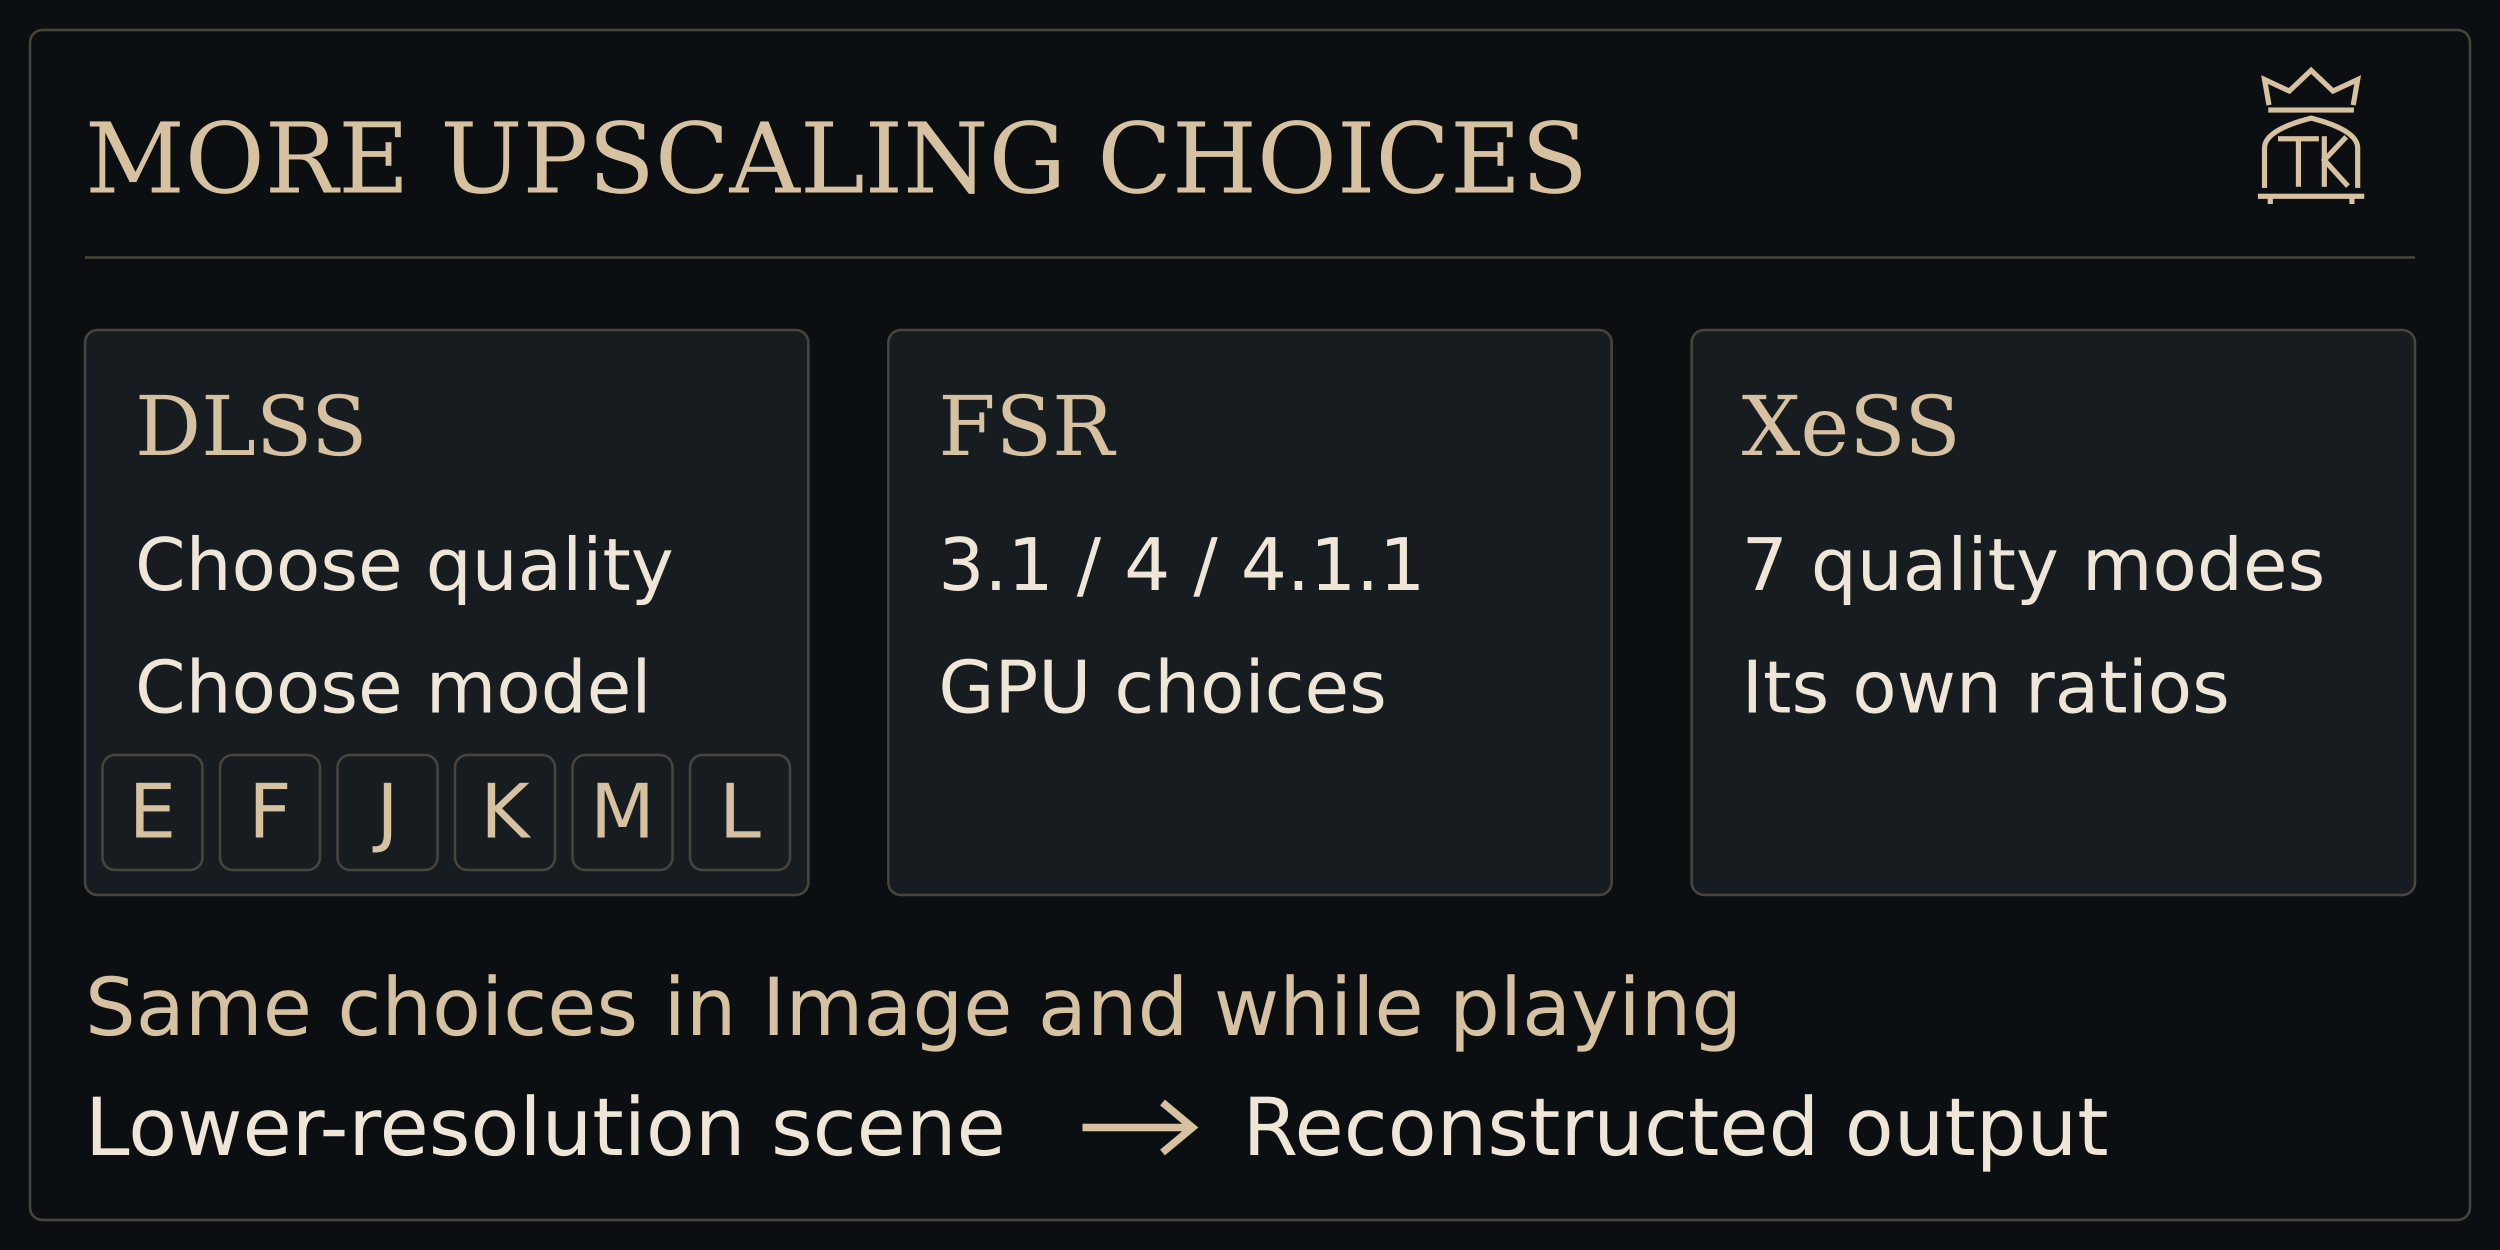
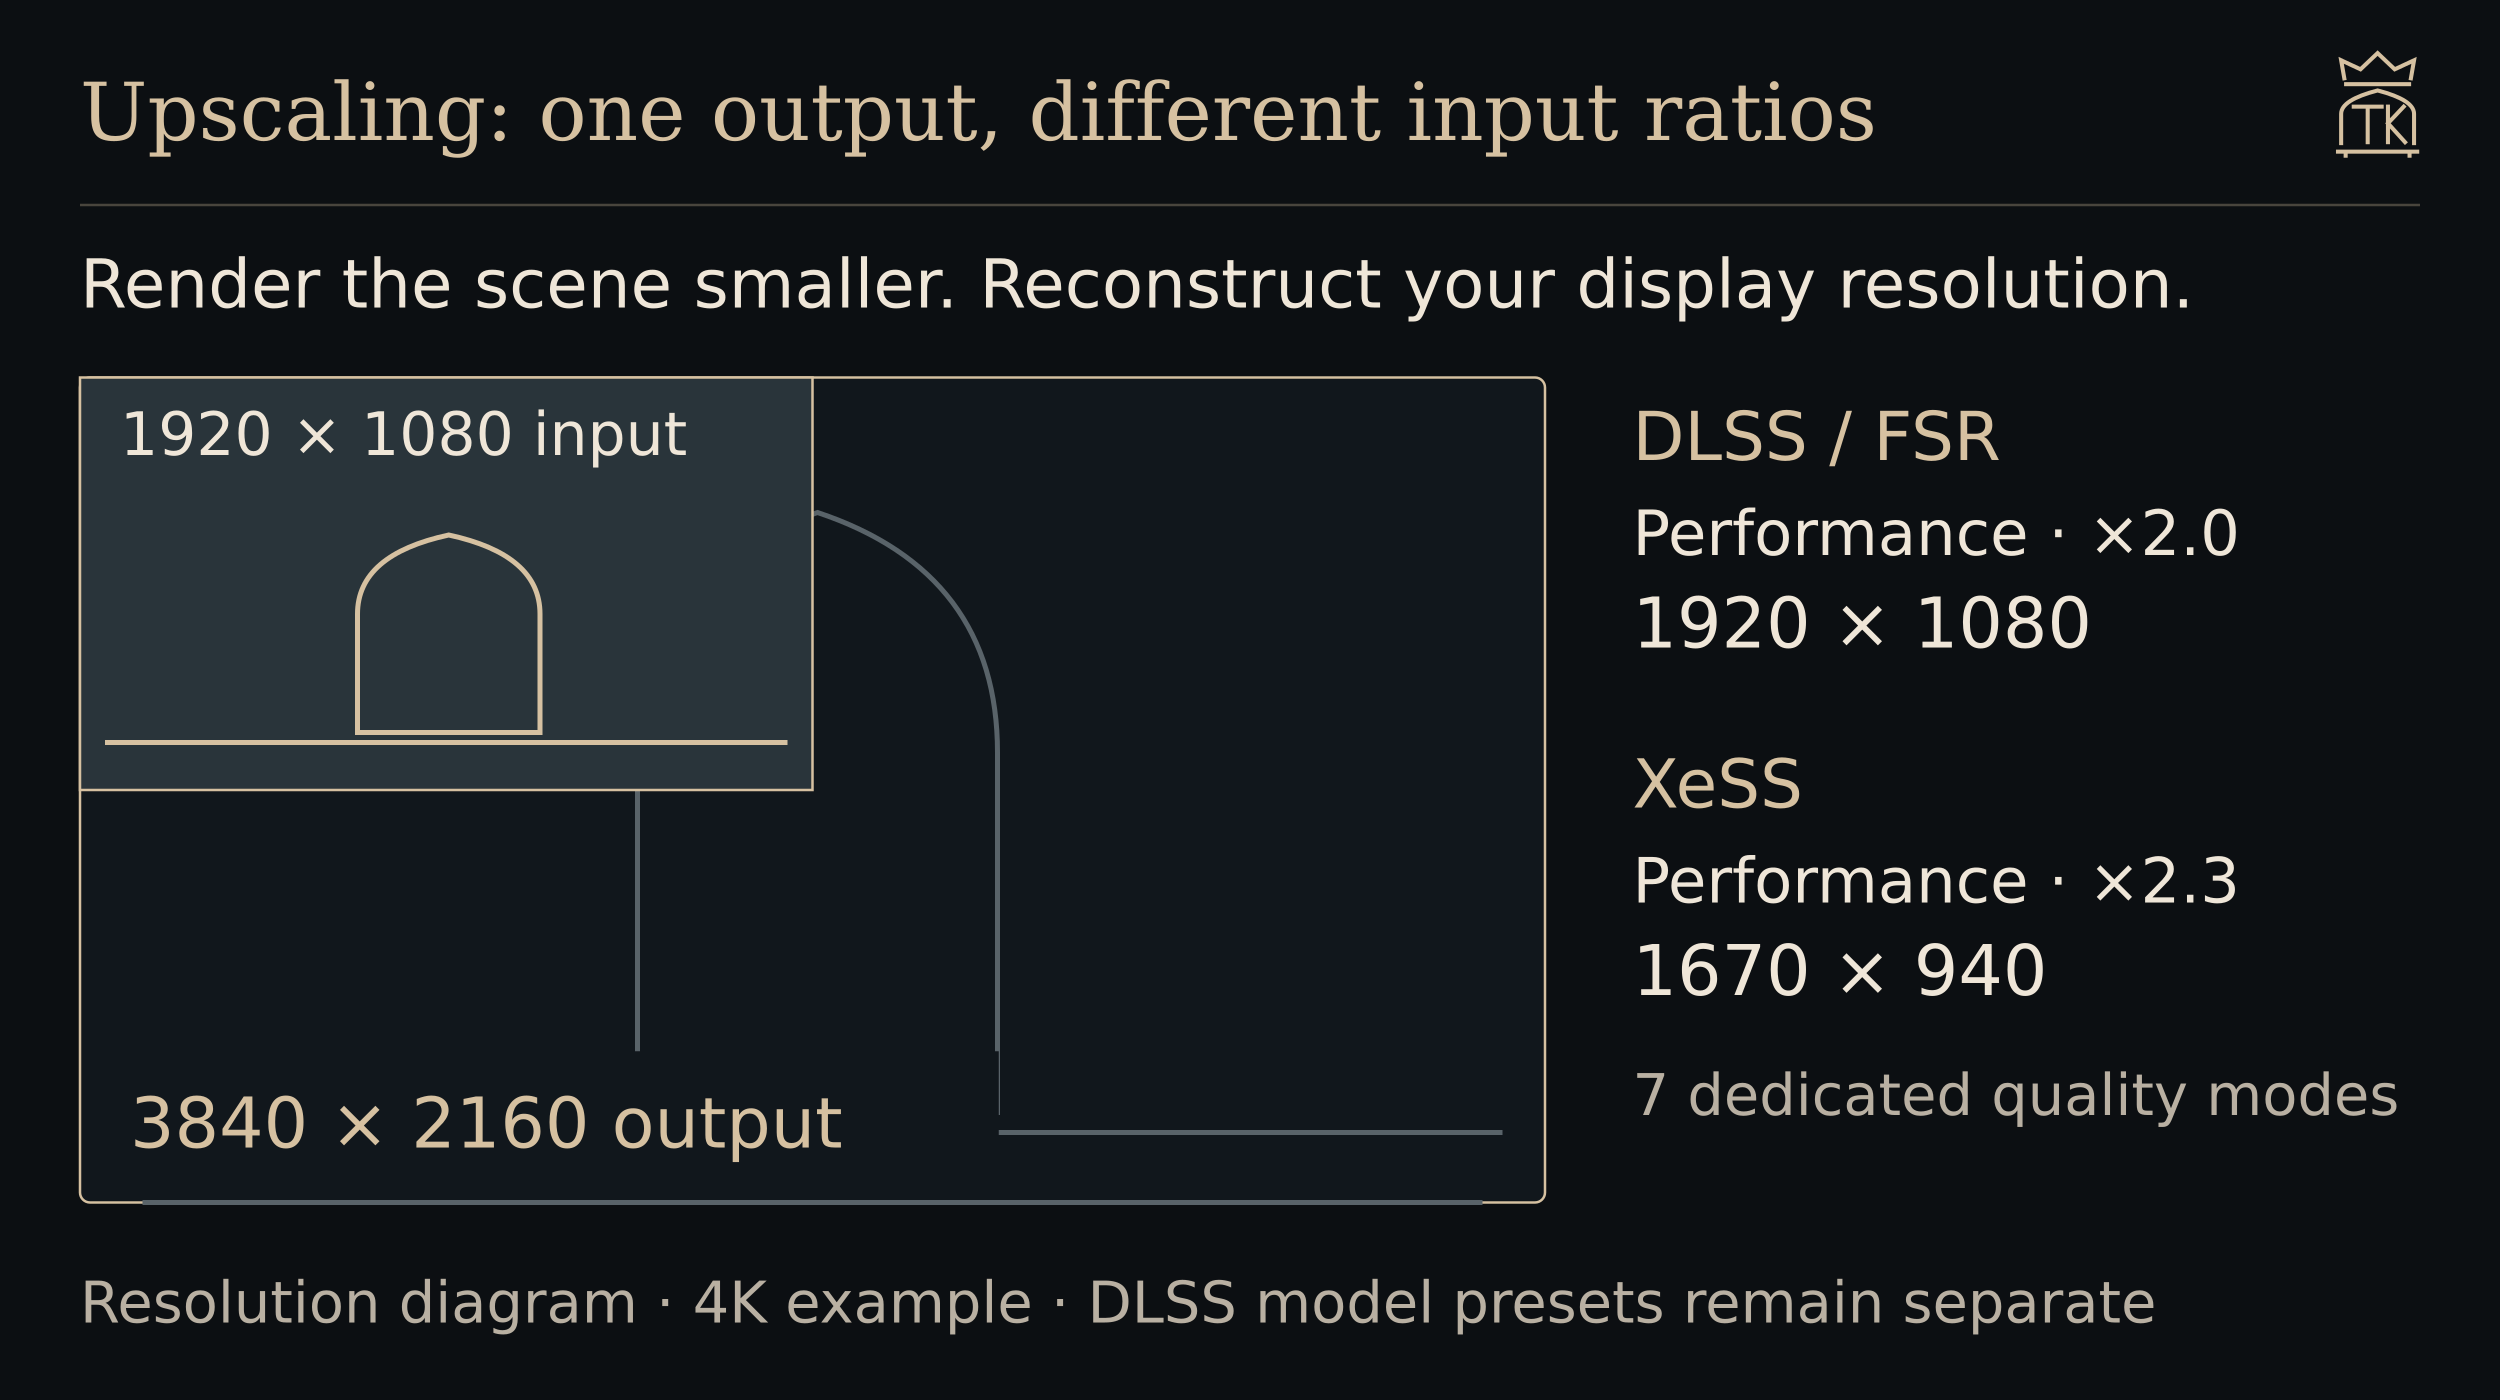
- <svg xmlns="http://www.w3.org/2000/svg" width="1000" height="500" viewBox="0 0 1000 500" role="img" aria-labelledby="title desc">
-   <rect width="1000" height="500" fill="#0c0f12" />
-   <rect x="12" y="12" width="976" height="476" rx="5" fill="none" stroke="#49453d" />
-   <g transform="translate(895 24) scale(.23)" color="#d6c1a1">
+ <svg xmlns="http://www.w3.org/2000/svg" width="1000" height="560" viewBox="0 0 1000 560" role="img" aria-labelledby="title desc">
+   <rect x="0" y="0" width="1000" height="560" rx="0" fill="#0c0f12" stroke="#0c0f12" />
+   <g transform="translate(928 18) scale(.18)" color="#d6c1a1">
    <g fill="none" stroke="currentColor" stroke-width="9" stroke-linecap="square" stroke-linejoin="miter">
      <path id="crown" d="M54 74L47 34L90 54L128 18L166 54L209 34L202 74M58 87H198" />
      <path id="workshop-arch" d="M47 218V153Q47 122 128 101Q209 122 209 153V218" />
      <path id="initial-t" d="M75 137H137M106 137V216" />
      <path id="initial-k" d="M151 137V216M186 137L151 174L189 216" />
      <path id="workbench" d="M40 237H216M57 237V246M199 237V246" />
    </g>
  </g>
-   <text x="34" y="77" font-family="DejaVu Serif" font-size="39" text-anchor="start" fill="#d6c1a1">MORE UPSCALING CHOICES</text>
-   <path d="M34 103H966" stroke="#49453d" />
-   <rect x="34.0" y="132" width="289.333" height="226" rx="5" fill="#171c21" stroke="#49453d" />
-   <text x="54.0" y="182" font-family="DejaVu Serif" font-size="33" text-anchor="start" fill="#d6c1a1">DLSS</text>
-   <text x="54.0" y="236" font-family="DejaVu Sans" font-size="29" text-anchor="start" fill="#efe6d8">Choose quality</text>
-   <text x="54.0" y="285" font-family="DejaVu Sans" font-size="29" text-anchor="start" fill="#efe6d8">Choose model</text>
-   <rect x="355.333" y="132" width="289.333" height="226" rx="5" fill="#171c21" stroke="#49453d" />
-   <text x="375.333" y="182" font-family="DejaVu Serif" font-size="33" text-anchor="start" fill="#d6c1a1">FSR</text>
-   <text x="375.333" y="236" font-family="DejaVu Sans" font-size="29" text-anchor="start" fill="#efe6d8">3.1 / 4 / 4.1.1</text>
-   <text x="375.333" y="285" font-family="DejaVu Sans" font-size="29" text-anchor="start" fill="#efe6d8">GPU choices</text>
-   <rect x="676.667" y="132" width="289.333" height="226" rx="5" fill="#171c21" stroke="#49453d" />
-   <text x="696.667" y="182" font-family="DejaVu Serif" font-size="33" text-anchor="start" fill="#d6c1a1">XeSS</text>
-   <text x="696.667" y="236" font-family="DejaVu Sans" font-size="29" text-anchor="start" fill="#efe6d8">7 quality modes</text>
-   <text x="696.667" y="285" font-family="DejaVu Sans" font-size="29" text-anchor="start" fill="#efe6d8">Its own ratios</text>
-   <rect x="41" y="302" width="40" height="46" rx="5" fill="#171c21" stroke="#49453d" />
-   <text x="61.0" y="335" font-family="DejaVu Sans" font-size="30" text-anchor="middle" fill="#d6c1a1">E</text>
-   <rect x="88" y="302" width="40" height="46" rx="5" fill="#171c21" stroke="#49453d" />
-   <text x="108.0" y="335" font-family="DejaVu Sans" font-size="30" text-anchor="middle" fill="#d6c1a1">F</text>
-   <rect x="135" y="302" width="40" height="46" rx="5" fill="#171c21" stroke="#49453d" />
-   <text x="155.0" y="335" font-family="DejaVu Sans" font-size="30" text-anchor="middle" fill="#d6c1a1">J</text>
-   <rect x="182" y="302" width="40" height="46" rx="5" fill="#171c21" stroke="#49453d" />
-   <text x="202.0" y="335" font-family="DejaVu Sans" font-size="30" text-anchor="middle" fill="#d6c1a1">K</text>
-   <rect x="229" y="302" width="40" height="46" rx="5" fill="#171c21" stroke="#49453d" />
-   <text x="249.0" y="335" font-family="DejaVu Sans" font-size="30" text-anchor="middle" fill="#d6c1a1">M</text>
-   <rect x="276" y="302" width="40" height="46" rx="5" fill="#171c21" stroke="#49453d" />
-   <text x="296.0" y="335" font-family="DejaVu Sans" font-size="30" text-anchor="middle" fill="#d6c1a1">L</text>
-   <text x="34" y="414" font-family="DejaVu Sans" font-size="32" text-anchor="start" fill="#d6c1a1">Same choices in Image and while playing</text>
-   <text x="34" y="462" font-family="DejaVu Sans" font-size="32" text-anchor="start" fill="#efe6d8">Lower-resolution scene</text>
-   <path d="M433 451h44m-12-10l12 10-12 10" fill="none" stroke="#d6c1a1" stroke-width="3" />
-   <text x="497" y="462" font-family="DejaVu Sans" font-size="32" text-anchor="start" fill="#efe6d8">Reconstructed output</text>
+   <text x="32" y="56" font-family="DejaVu Serif" font-size="32" text-anchor="start" fill="#d6c1a1">Upscaling: one output, different input ratios</text>
+   <path d="M32 82H968" stroke="#49453d" stroke-width="1" fill="none" opacity="1" />
+   <text x="32" y="123" font-family="DejaVu Sans" font-size="27" text-anchor="start" fill="#efe6d8">Render the scene smaller. Reconstruct your display resolution.</text>
+   <rect x="32" y="151" width="586" height="330" rx="4" fill="#11171c" stroke="#d6c1a1" />
+   <path d="M255 445V301.0Q255 229.0 327.0 205Q399 229.0 399 301.0V445Z" stroke="#596369" stroke-width="2" fill="none" opacity="1" />
+   <path d="M49 453H601M57 481H593" stroke="#596369" stroke-width="2" fill="none" opacity="1" />
+   <rect x="32" y="151" width="293" height="165" rx="0" fill="#29343a" stroke="#d6c1a1" />
+   <path d="M143 293V245.6Q143 221.9 179.5 214Q216 221.9 216 245.6V293Z" stroke="#d6c1a1" stroke-width="2" fill="none" opacity="1" />
+   <path d="M42 297H315" stroke="#d6c1a1" stroke-width="2" fill="none" opacity="1" />
+   <text x="48" y="182" font-family="DejaVu Sans" font-size="24" text-anchor="start" fill="#efe6d8">1920 × 1080 input</text>
+   <rect x="44" y="421" width="355" height="52" rx="0" fill="#11171c" stroke="#11171c" />
+   <text x="52" y="459" font-family="DejaVu Sans" font-size="28" text-anchor="start" fill="#d6c1a1">3840 × 2160 output</text>
+   <text x="653" y="184" font-family="DejaVu Sans" font-size="27" text-anchor="start" fill="#d6c1a1">DLSS / FSR</text>
+   <text x="653" y="222" font-family="DejaVu Sans" font-size="25" text-anchor="start" fill="#efe6d8">Performance · ×2.0</text>
+   <text x="653" y="259" font-family="DejaVu Sans" font-size="28" text-anchor="start" fill="#efe6d8">1920 × 1080</text>
+   <text x="653" y="323" font-family="DejaVu Sans" font-size="27" text-anchor="start" fill="#d6c1a1">XeSS</text>
+   <text x="653" y="361" font-family="DejaVu Sans" font-size="25" text-anchor="start" fill="#efe6d8">Performance · ×2.3</text>
+   <text x="653" y="398" font-family="DejaVu Sans" font-size="28" text-anchor="start" fill="#efe6d8">1670 × 940</text>
+   <text x="653" y="446" font-family="DejaVu Sans" font-size="23" text-anchor="start" fill="#b9b0a2">7 dedicated quality modes</text>
+   <text x="32" y="529" font-family="DejaVu Sans" font-size="23" text-anchor="start" fill="#b9b0a2">Resolution diagram · 4K example · DLSS model presets remain separate</text>
</svg>
